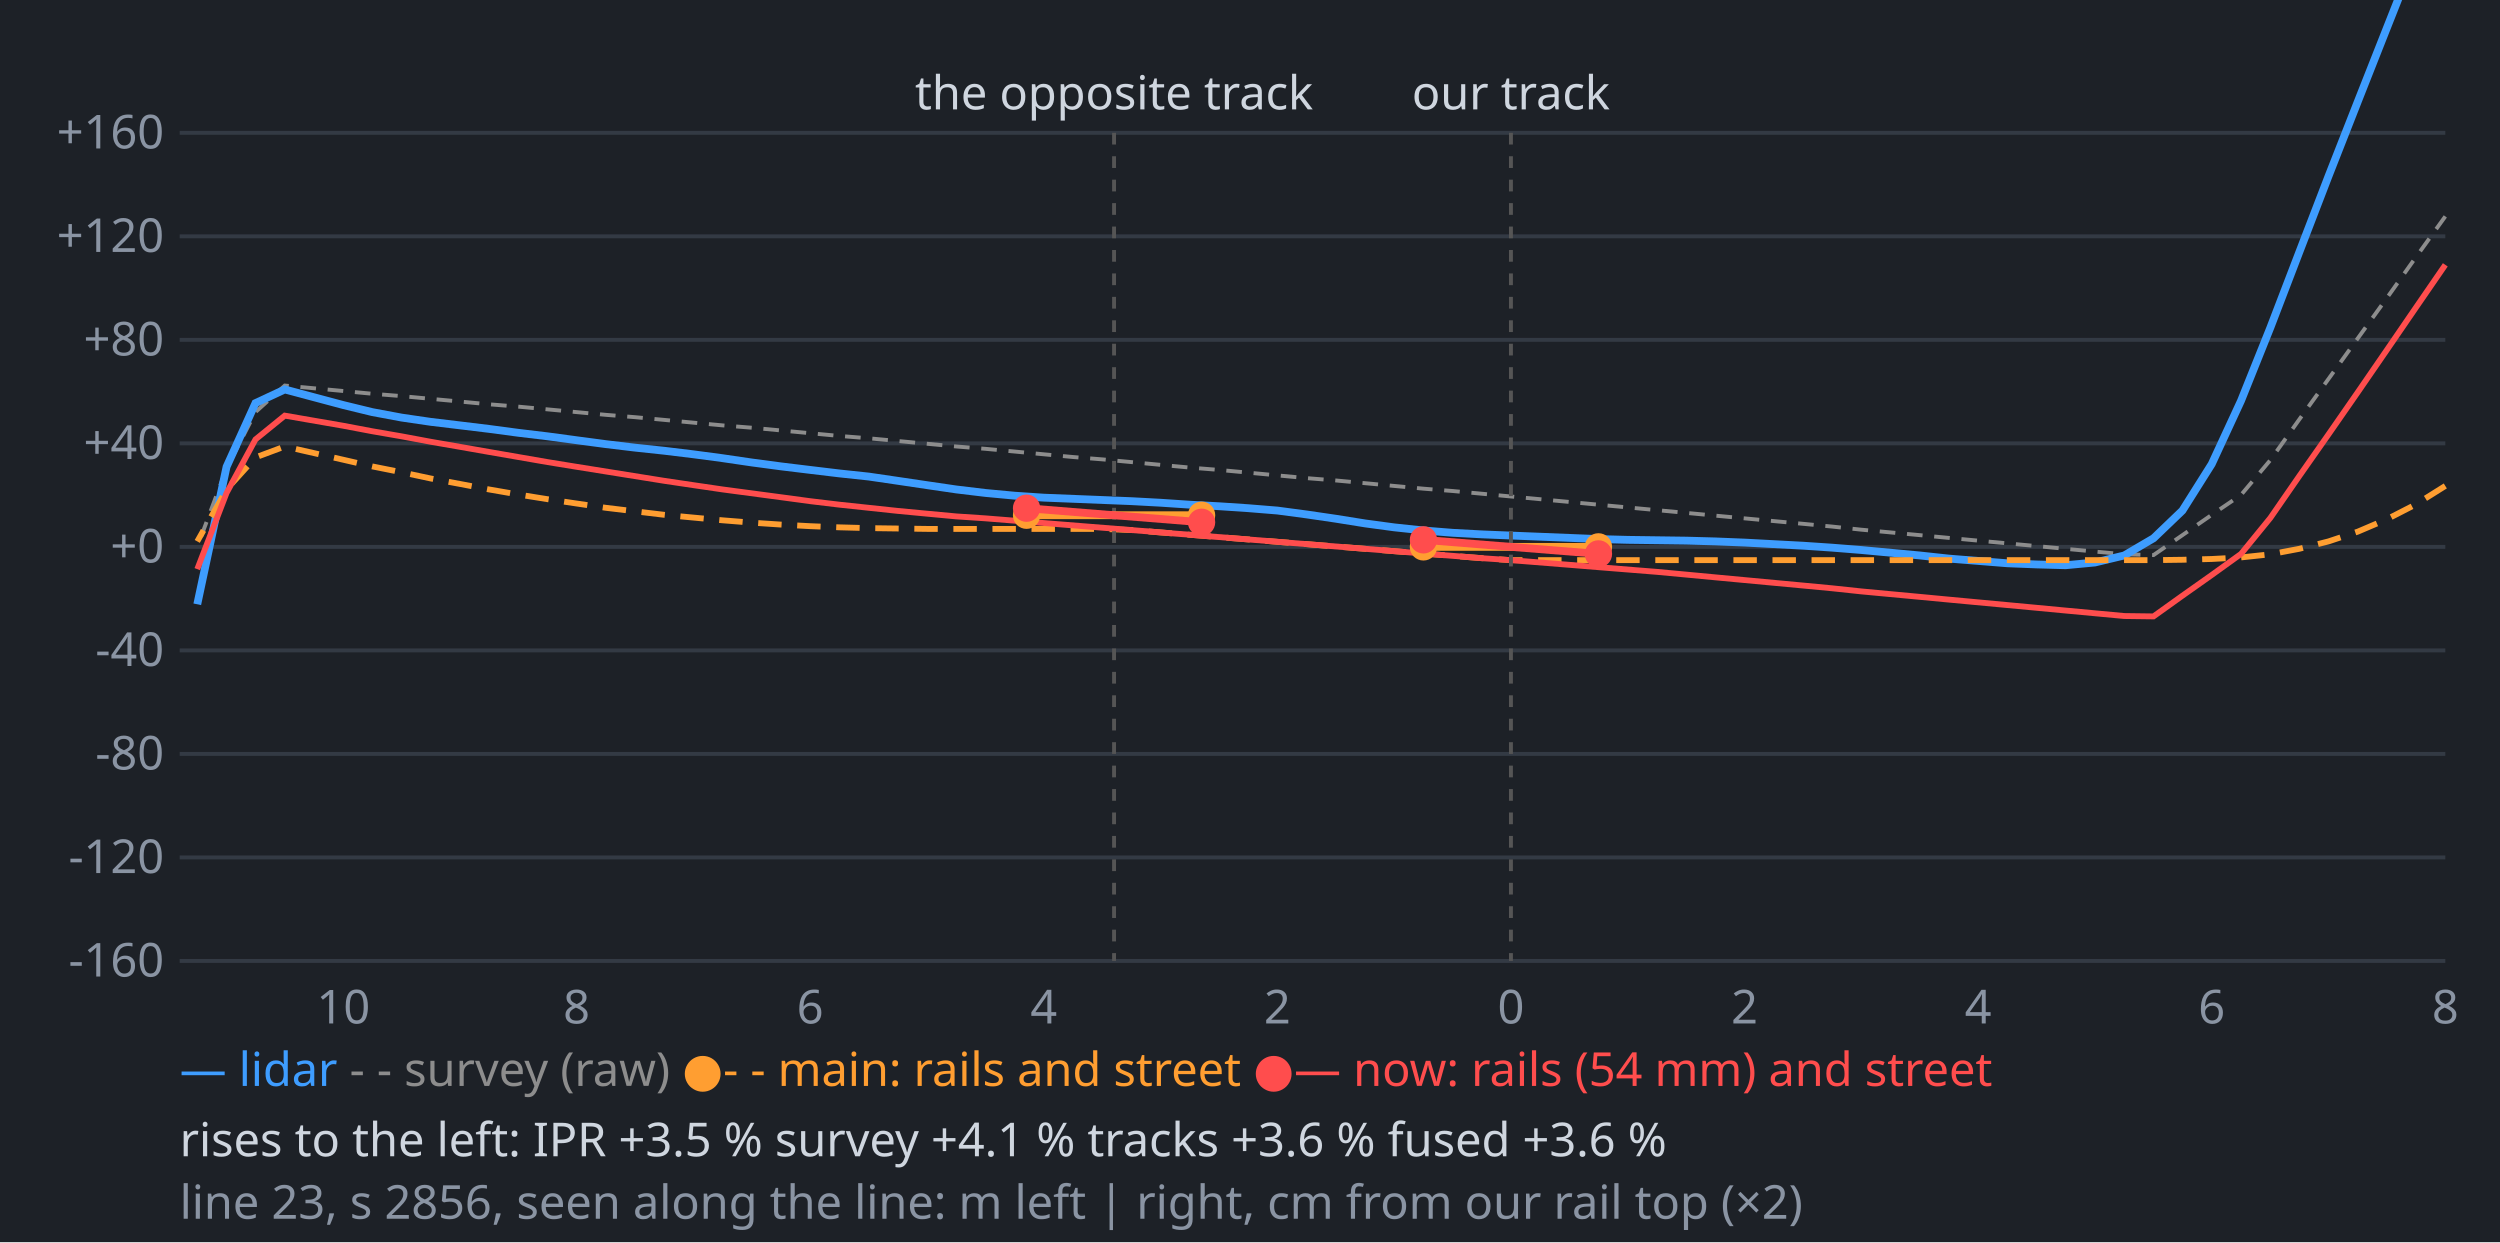
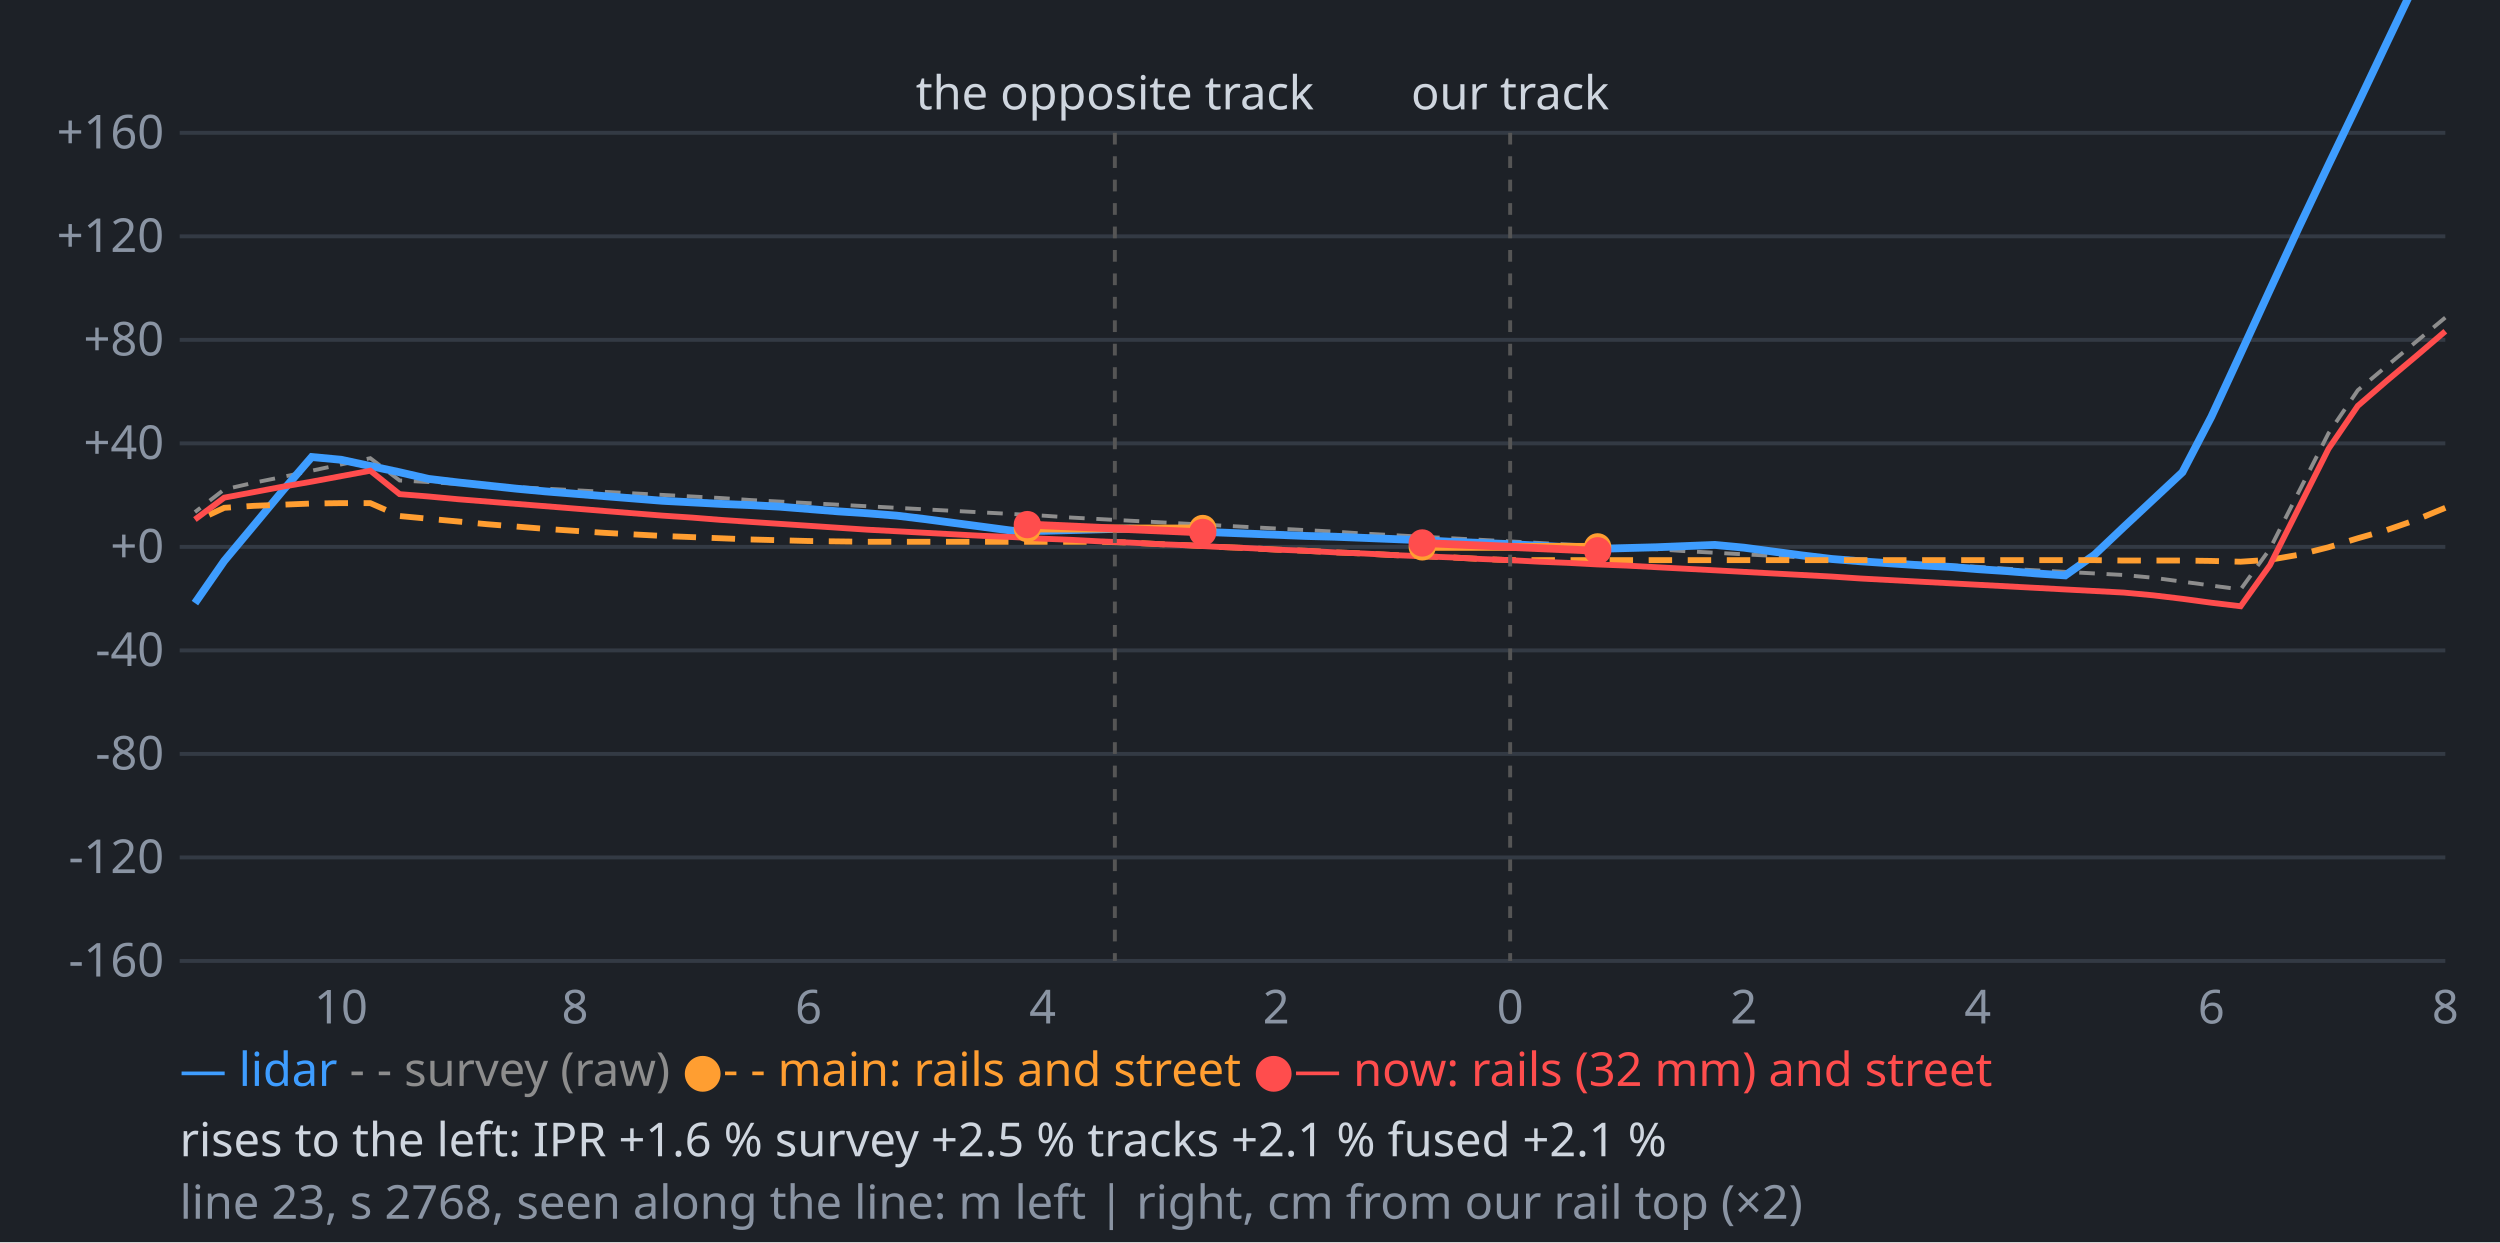
<svg xmlns="http://www.w3.org/2000/svg" viewBox="0 0 640 318" font-family="sans-serif" font-size="12">
  <rect width="640" height="318" fill="#1d2127" />
  <line x1="46" x2="626" y1="246.0" y2="246.0" stroke="#333a44" />
  <text x="42" y="250.0" fill="#8a94a3" text-anchor="end">-160</text>
  <line x1="46" x2="626" y1="219.5" y2="219.5" stroke="#333a44" />
  <text x="42" y="223.5" fill="#8a94a3" text-anchor="end">-120</text>
  <line x1="46" x2="626" y1="193.0" y2="193.0" stroke="#333a44" />
  <text x="42" y="197.0" fill="#8a94a3" text-anchor="end">-80</text>
  <line x1="46" x2="626" y1="166.5" y2="166.5" stroke="#333a44" />
  <text x="42" y="170.5" fill="#8a94a3" text-anchor="end">-40</text>
  <line x1="46" x2="626" y1="140.0" y2="140.0" stroke="#333a44" />
  <text x="42" y="144.0" fill="#8a94a3" text-anchor="end">+0</text>
  <line x1="46" x2="626" y1="113.5" y2="113.5" stroke="#333a44" />
  <text x="42" y="117.5" fill="#8a94a3" text-anchor="end">+40</text>
  <line x1="46" x2="626" y1="87.0" y2="87.0" stroke="#333a44" />
  <text x="42" y="91.0" fill="#8a94a3" text-anchor="end">+80</text>
  <line x1="46" x2="626" y1="60.5" y2="60.5" stroke="#333a44" />
  <text x="42" y="64.5" fill="#8a94a3" text-anchor="end">+120</text>
  <line x1="46" x2="626" y1="34.0" y2="34.0" stroke="#333a44" />
  <text x="42" y="38.0" fill="#8a94a3" text-anchor="end">+160</text>
  <text x="626.0" y="262" fill="#8a94a3" text-anchor="middle">8</text>
-   <text x="566.2" y="262" fill="#8a94a3" text-anchor="middle">6</text>
-   <text x="506.4" y="262" fill="#8a94a3" text-anchor="middle">4</text>
-   <text x="446.6" y="262" fill="#8a94a3" text-anchor="middle">2</text>
-   <text x="386.8" y="262" fill="#8a94a3" text-anchor="middle">0</text>
-   <text x="327.0" y="262" fill="#8a94a3" text-anchor="middle">2</text>
-   <text x="267.2" y="262" fill="#8a94a3" text-anchor="middle">4</text>
-   <text x="207.4" y="262" fill="#8a94a3" text-anchor="middle">6</text>
-   <text x="147.6" y="262" fill="#8a94a3" text-anchor="middle">8</text>
-   <text x="87.9" y="262" fill="#8a94a3" text-anchor="middle">10</text>
-   <polyline fill="none" stroke="#8d8d8d" stroke-width="1" stroke-dasharray="4 3" points="626.0,55.4 618.5,65.8 611.1,76.2 603.6,86.6 596.1,97.0 588.6,107.4 581.2,117.8 573.7,126.7 566.2,131.8 558.7,137.0 551.3,142.1 543.8,141.9 536.3,141.2 528.8,140.5 521.4,139.8 513.9,139.1 506.4,138.4 498.9,137.7 491.5,137.0 484.0,136.3 476.5,135.6 469.0,134.8 461.6,134.1 454.1,133.4 446.6,132.7 439.1,132.0 431.7,131.3 424.2,130.6 416.7,129.9 409.2,129.2 401.8,128.5 394.3,127.8 386.8,127.1 379.4,126.4 371.9,125.7 364.4,125.1 356.9,124.4 349.5,123.7 342.0,123.0 334.5,122.4 327.0,121.7 319.6,121.0 312.1,120.3 304.6,119.7 297.1,119.0 289.7,118.3 282.2,117.6 274.7,117.0 267.2,116.3 259.8,115.6 252.3,114.9 244.8,114.3 237.3,113.6 229.9,112.9 222.4,112.2 214.9,111.6 207.4,110.9 200.0,110.2 192.5,109.5 185.0,108.9 177.5,108.2 170.1,107.5 162.6,106.8 155.1,106.2 147.6,105.5 140.2,104.8 132.7,104.1 125.2,103.5 117.8,102.8 110.3,102.1 102.8,101.4 95.3,100.8 87.9,100.1 80.4,99.4 72.9,98.7 65.4,105.5 58.0,119.9 50.5,140.0" />
-   <polyline fill="none" stroke="#3e9dff" stroke-width="2" points="626.0,-30.6 618.5,-11.7 611.1,7.0 603.6,26.0 596.1,45.1 588.6,64.6 581.2,83.9 573.7,102.6 566.2,118.8 558.7,130.7 551.3,137.8 543.8,142.2 536.3,144.0 528.8,144.7 521.4,144.5 513.9,144.2 506.4,143.6 498.9,143.0 491.5,142.2 484.0,141.5 476.5,140.8 469.0,140.2 461.6,139.7 454.1,139.3 446.6,138.9 439.1,138.6 431.7,138.4 424.2,138.3 416.7,138.2 409.2,138.0 401.8,137.7 394.3,137.4 386.8,137.1 379.4,136.8 371.9,136.4 364.4,135.8 356.9,135.0 349.5,134.0 342.0,132.8 334.5,131.7 327.0,130.7 319.6,130.1 312.1,129.6 304.6,129.2 297.1,128.7 289.7,128.3 282.2,128.0 274.7,127.7 267.2,127.4 259.8,126.9 252.3,126.2 244.8,125.3 237.3,124.2 229.9,123.1 222.4,122.0 214.9,121.2 207.4,120.3 200.0,119.4 192.5,118.4 185.0,117.3 177.5,116.3 170.1,115.4 162.6,114.6 155.1,113.7 147.6,112.7 140.2,111.7 132.7,110.8 125.2,109.8 117.8,108.9 110.3,108.0 102.8,106.9 95.3,105.5 87.9,103.7 80.4,101.7 72.9,99.7 65.4,103.2 58.0,119.5 50.5,154.7" />
-   <polyline fill="none" stroke="#ff9e31" stroke-width="1.5" stroke-dasharray="6 4" points="626.0,124.4 618.5,129.1 611.1,132.9 603.6,136.1 596.1,138.6 588.6,140.5 581.2,141.9 573.7,142.7 566.2,143.1 558.7,143.3 551.3,143.4 543.8,143.4 536.3,143.4 528.8,143.4 521.4,143.4 513.9,143.4 506.4,143.4 498.9,143.4 491.5,143.4 484.0,143.4 476.5,143.4 469.0,143.4 461.6,143.4 454.1,143.4 446.6,143.4 439.1,143.4 431.7,143.4 424.2,143.4 416.7,143.4 409.2,143.4 401.8,143.4 394.3,143.4 386.8,143.4 379.4,142.9 371.9,142.3 364.4,141.7 356.9,141.1 349.5,140.5 342.0,139.9 334.5,139.3 327.0,138.7 319.6,138.1 312.1,137.5 304.6,136.9 297.1,136.3 289.7,135.7 282.2,135.4 274.7,135.4 267.2,135.4 259.8,135.4 252.3,135.4 244.8,135.4 237.3,135.4 229.9,135.3 222.4,135.2 214.9,135.0 207.4,134.7 200.0,134.3 192.5,133.8 185.0,133.2 177.5,132.5 170.1,131.8 162.6,130.9 155.1,130.0 147.6,128.9 140.2,127.8 132.7,126.6 125.2,125.3 117.8,123.9 110.3,122.5 102.8,120.9 95.3,119.4 87.9,117.7 80.4,116.0 72.9,114.3 65.4,117.1 58.0,125.3 50.5,138.6" />
-   <polyline fill="none" stroke="#ff4d4d" stroke-width="1.5" points="626.0,67.8 618.5,78.7 611.1,89.5 603.6,100.4 596.1,111.2 588.6,121.9 581.2,132.6 573.7,141.8 566.2,147.2 558.7,152.5 551.3,157.8 543.8,157.7 536.3,157.0 528.8,156.3 521.4,155.6 513.9,154.9 506.4,154.2 498.9,153.5 491.5,152.8 484.0,152.1 476.5,151.4 469.0,150.6 461.6,149.9 454.1,149.2 446.6,148.5 439.1,147.8 431.7,147.1 424.2,146.4 416.7,145.8 409.2,145.2 401.8,144.6 394.3,144.0 386.8,143.4 379.4,142.9 371.9,142.3 364.4,141.7 356.9,141.1 349.5,140.5 342.0,139.9 334.5,139.3 327.0,138.7 319.6,138.1 312.1,137.5 304.6,136.9 297.1,136.3 289.7,135.7 282.2,135.1 274.7,134.5 267.2,133.9 259.8,133.3 252.3,132.7 244.8,132.2 237.3,131.5 229.9,130.8 222.4,130.0 214.9,129.2 207.4,128.3 200.0,127.3 192.5,126.3 185.0,125.3 177.5,124.2 170.1,123.1 162.6,121.9 155.1,120.7 147.6,119.5 140.2,118.3 132.7,117.0 125.2,115.7 117.8,114.4 110.3,113.1 102.8,111.7 95.3,110.4 87.9,109.0 80.4,107.7 72.9,106.4 65.4,112.5 58.0,126.2 50.5,145.7" />
-   <line x1="386.8" x2="386.8" y1="34" y2="246" stroke="#555" stroke-dasharray="3 3" />
-   <text x="386.8" y="28" fill="#cfd6df" text-anchor="middle">our track</text>
-   <line x1="364.4" y1="140.0" x2="409.2" y2="140.0" stroke="#ff9e31" stroke-width="2" />
-   <circle cx="364.4" cy="140.0" r="3.5" fill="#ff9e31" />
-   <circle cx="409.2" cy="140.0" r="3.5" fill="#ff9e31" />
-   <line x1="364.4" y1="138.2" x2="409.2" y2="141.8" stroke="#ff4d4d" stroke-width="2" />
-   <circle cx="364.4" cy="138.2" r="3.5" fill="#ff4d4d" />
-   <circle cx="409.2" cy="141.8" r="3.5" fill="#ff4d4d" />
-   <line x1="285.2" x2="285.2" y1="34" y2="246" stroke="#555" stroke-dasharray="3 3" />
-   <text x="285.2" y="28" fill="#cfd6df" text-anchor="middle">the opposite track</text>
-   <line x1="262.8" y1="131.9" x2="307.6" y2="131.9" stroke="#ff9e31" stroke-width="2" />
-   <circle cx="262.8" cy="131.9" r="3.5" fill="#ff9e31" />
-   <circle cx="307.6" cy="131.9" r="3.5" fill="#ff9e31" />
-   <line x1="262.8" y1="130.1" x2="307.6" y2="133.7" stroke="#ff4d4d" stroke-width="2" />
-   <circle cx="262.8" cy="130.1" r="3.5" fill="#ff4d4d" />
-   <circle cx="307.6" cy="133.7" r="3.5" fill="#ff4d4d" />
+   <text x="566.1" y="262" fill="#8a94a3" text-anchor="middle">6</text>
+   <text x="506.3" y="262" fill="#8a94a3" text-anchor="middle">4</text>
+   <text x="446.4" y="262" fill="#8a94a3" text-anchor="middle">2</text>
+   <text x="386.6" y="262" fill="#8a94a3" text-anchor="middle">0</text>
+   <text x="326.7" y="262" fill="#8a94a3" text-anchor="middle">2</text>
+   <text x="266.9" y="262" fill="#8a94a3" text-anchor="middle">4</text>
+   <text x="207.0" y="262" fill="#8a94a3" text-anchor="middle">6</text>
+   <text x="147.2" y="262" fill="#8a94a3" text-anchor="middle">8</text>
+   <text x="87.3" y="262" fill="#8a94a3" text-anchor="middle">10</text>
+   <polyline fill="none" stroke="#8d8d8d" stroke-width="1" stroke-dasharray="4 3" points="626.0,81.3 618.5,87.5 611.0,93.7 603.6,99.9 596.1,110.9 588.6,125.7 581.1,140.5 573.6,150.9 566.1,149.9 558.7,148.9 551.2,147.9 543.7,147.2 536.2,146.8 528.7,146.4 521.3,146.0 513.8,145.6 506.3,145.1 498.8,144.7 491.3,144.3 483.8,143.9 476.4,143.5 468.9,143.1 461.4,142.7 453.9,142.3 446.4,141.9 439.0,141.5 431.5,141.1 424.0,140.6 416.5,140.2 409.0,139.8 401.5,139.4 394.1,139.0 386.6,138.6 379.1,138.2 371.6,137.8 364.1,137.4 356.7,137.0 349.2,136.6 341.7,136.1 334.2,135.7 326.7,135.3 319.2,134.9 311.8,134.5 304.3,134.1 296.8,133.7 289.3,133.3 281.8,132.9 274.3,132.5 266.9,132.0 259.4,131.6 251.9,131.2 244.4,130.8 236.9,130.4 229.5,130.0 222.0,129.6 214.5,129.2 207.0,128.8 199.5,128.4 192.0,128.0 184.6,127.5 177.1,127.1 169.6,126.7 162.1,126.3 154.6,125.9 147.2,125.5 139.7,125.1 132.2,124.7 124.7,124.3 117.2,123.9 109.7,123.4 102.3,123.0 94.8,117.3 87.3,118.9 79.8,120.5 72.3,122.1 64.9,123.6 57.4,125.3 49.9,131.1" />
+   <polyline fill="none" stroke="#3e9dff" stroke-width="2" points="626.0,-20.4 618.5,-4.7 611.0,11.0 603.6,26.6 596.1,42.2 588.6,58.0 581.1,74.2 573.6,90.5 566.1,106.7 558.7,120.9 551.2,127.9 543.7,134.9 536.2,142.0 528.7,147.3 521.3,146.8 513.8,146.2 506.3,145.7 498.8,145.1 491.3,144.7 483.8,144.2 476.4,143.7 468.9,143.1 461.4,142.2 453.9,141.2 446.4,140.2 439.0,139.5 431.5,139.8 424.0,140.1 416.5,140.3 409.0,140.5 401.5,140.1 394.1,139.7 386.6,139.3 379.1,139.0 371.6,138.7 364.1,138.3 356.7,138.0 349.2,137.7 341.7,137.4 334.2,137.2 326.7,136.9 319.2,136.6 311.8,136.3 304.3,135.9 296.8,135.6 289.3,135.3 281.8,135.5 274.3,135.7 266.9,135.9 259.4,135.9 251.9,134.9 244.4,133.9 236.9,132.9 229.5,132.0 222.0,131.4 214.5,130.9 207.0,130.3 199.5,129.7 192.0,129.3 184.6,129.0 177.1,128.6 169.6,128.2 162.1,127.6 154.6,127.0 147.2,126.4 139.7,125.8 132.2,125.1 124.7,124.3 117.2,123.5 109.7,122.6 102.3,120.9 94.8,119.3 87.3,117.7 79.8,117.0 72.3,125.7 64.9,134.6 57.4,143.6 49.9,154.4" />
+   <polyline fill="none" stroke="#ff9e31" stroke-width="1.5" stroke-dasharray="6 4" points="626.0,130.0 618.5,133.1 611.0,135.7 603.6,137.8 596.1,140.1 588.6,142.0 581.1,143.3 573.6,143.8 566.1,143.6 558.7,143.5 551.2,143.5 543.7,143.5 536.2,143.4 528.7,143.4 521.3,143.4 513.8,143.4 506.3,143.4 498.8,143.4 491.3,143.4 483.8,143.4 476.4,143.4 468.9,143.4 461.4,143.4 453.9,143.4 446.4,143.4 439.0,143.4 431.5,143.4 424.0,143.4 416.5,143.4 409.0,143.4 401.5,143.4 394.1,143.4 386.6,143.4 379.1,143.1 371.6,142.7 364.1,142.4 356.7,142.1 349.2,141.7 341.7,141.4 334.2,141.0 326.7,140.7 319.2,140.3 311.8,140.0 304.3,139.6 296.8,139.3 289.3,138.9 281.8,138.7 274.3,138.7 266.9,138.7 259.4,138.7 251.9,138.7 244.4,138.7 236.9,138.7 229.5,138.7 222.0,138.7 214.5,138.6 207.0,138.5 199.5,138.3 192.0,138.1 184.6,137.8 177.1,137.5 169.6,137.2 162.1,136.8 154.6,136.4 147.2,135.9 139.7,135.4 132.2,134.8 124.7,134.2 117.2,133.5 109.7,132.8 102.3,132.1 94.8,128.8 87.3,128.8 79.8,128.9 72.3,129.2 64.9,129.5 57.4,130.0 49.9,133.5" />
+   <polyline fill="none" stroke="#ff4d4d" stroke-width="1.5" points="626.0,84.8 618.5,91.2 611.0,97.5 603.6,103.9 596.1,114.9 588.6,129.8 581.1,144.7 573.6,155.2 566.1,154.3 558.7,153.3 551.2,152.4 543.7,151.7 536.2,151.3 528.7,150.9 521.3,150.5 513.8,150.1 506.3,149.7 498.8,149.3 491.3,148.9 483.8,148.5 476.4,148.1 468.9,147.6 461.4,147.2 453.9,146.8 446.4,146.4 439.0,146.0 431.5,145.6 424.0,145.2 416.5,144.8 409.0,144.5 401.5,144.1 394.1,143.8 386.6,143.4 379.1,143.1 371.6,142.7 364.1,142.4 356.7,142.1 349.2,141.7 341.7,141.4 334.2,141.0 326.7,140.7 319.2,140.3 311.8,140.0 304.3,139.6 296.8,139.3 289.3,138.9 281.8,138.6 274.3,138.2 266.9,137.9 259.4,137.5 251.9,137.2 244.4,136.8 236.9,136.4 229.5,136.0 222.0,135.6 214.5,135.1 207.0,134.6 199.5,134.1 192.0,133.6 184.6,133.1 177.1,132.5 169.6,132.0 162.1,131.4 154.6,130.8 147.2,130.2 139.7,129.6 132.2,129.0 124.7,128.4 117.2,127.8 109.7,127.1 102.3,126.5 94.8,120.5 87.3,121.9 79.8,123.3 72.3,124.6 64.9,126.0 57.4,127.4 49.9,133.0" />
+   <line x1="386.6" x2="386.6" y1="34" y2="246" stroke="#555" stroke-dasharray="3 3" />
+   <text x="386.6" y="28" fill="#cfd6df" text-anchor="middle">our track</text>
+   <line x1="364.1" y1="140.0" x2="409.0" y2="140.0" stroke="#ff9e31" stroke-width="2" />
+   <circle cx="364.1" cy="140.0" r="3.5" fill="#ff9e31" />
+   <circle cx="409.0" cy="140.0" r="3.5" fill="#ff9e31" />
+   <line x1="364.1" y1="139.0" x2="409.0" y2="141.0" stroke="#ff4d4d" stroke-width="2" />
+   <circle cx="364.1" cy="139.0" r="3.5" fill="#ff4d4d" />
+   <circle cx="409.0" cy="141.0" r="3.5" fill="#ff4d4d" />
+   <line x1="285.4" x2="285.4" y1="34" y2="246" stroke="#555" stroke-dasharray="3 3" />
+   <text x="285.4" y="28" fill="#cfd6df" text-anchor="middle">the opposite track</text>
+   <line x1="263.0" y1="135.3" x2="307.9" y2="135.3" stroke="#ff9e31" stroke-width="2" />
+   <circle cx="263.0" cy="135.3" r="3.5" fill="#ff9e31" />
+   <circle cx="307.9" cy="135.3" r="3.5" fill="#ff9e31" />
+   <line x1="263.0" y1="134.3" x2="307.9" y2="136.3" stroke="#ff4d4d" stroke-width="2" />
+   <circle cx="263.0" cy="134.3" r="3.5" fill="#ff4d4d" />
+   <circle cx="307.9" cy="136.3" r="3.5" fill="#ff4d4d" />
  <text x="46" y="278" fill="#cfd6df">
    <tspan fill="#3e9dff">— lidar</tspan>
    <tspan fill="#8d8d8d">- - survey (raw)</tspan>
    <tspan fill="#ff9e31">●- - main: rails and street</tspan>
-     <tspan fill="#ff4d4d">●— now: rails (54 mm) and street</tspan>
+     <tspan fill="#ff4d4d">●— now: rails (32 mm) and street</tspan>
  </text>
-   <text x="46" y="312" fill="#8a94a3">line 23, s 2856, seen along the line: m left | right, cm from our rail top (×2)</text>
-   <text x="46" y="296" fill="#cfd6df">rises to the left: IPR +3.5 %  survey +4.1 %  tracks +3.6 %  fused +3.6 %</text>
+   <text x="46" y="312" fill="#8a94a3">line 23, s 2768, seen along the line: m left | right, cm from our rail top (×2)</text>
+   <text x="46" y="296" fill="#cfd6df">rises to the left: IPR +1.6 %  survey +2.5 %  tracks +2.1 %  fused +2.1 %</text>
</svg>
